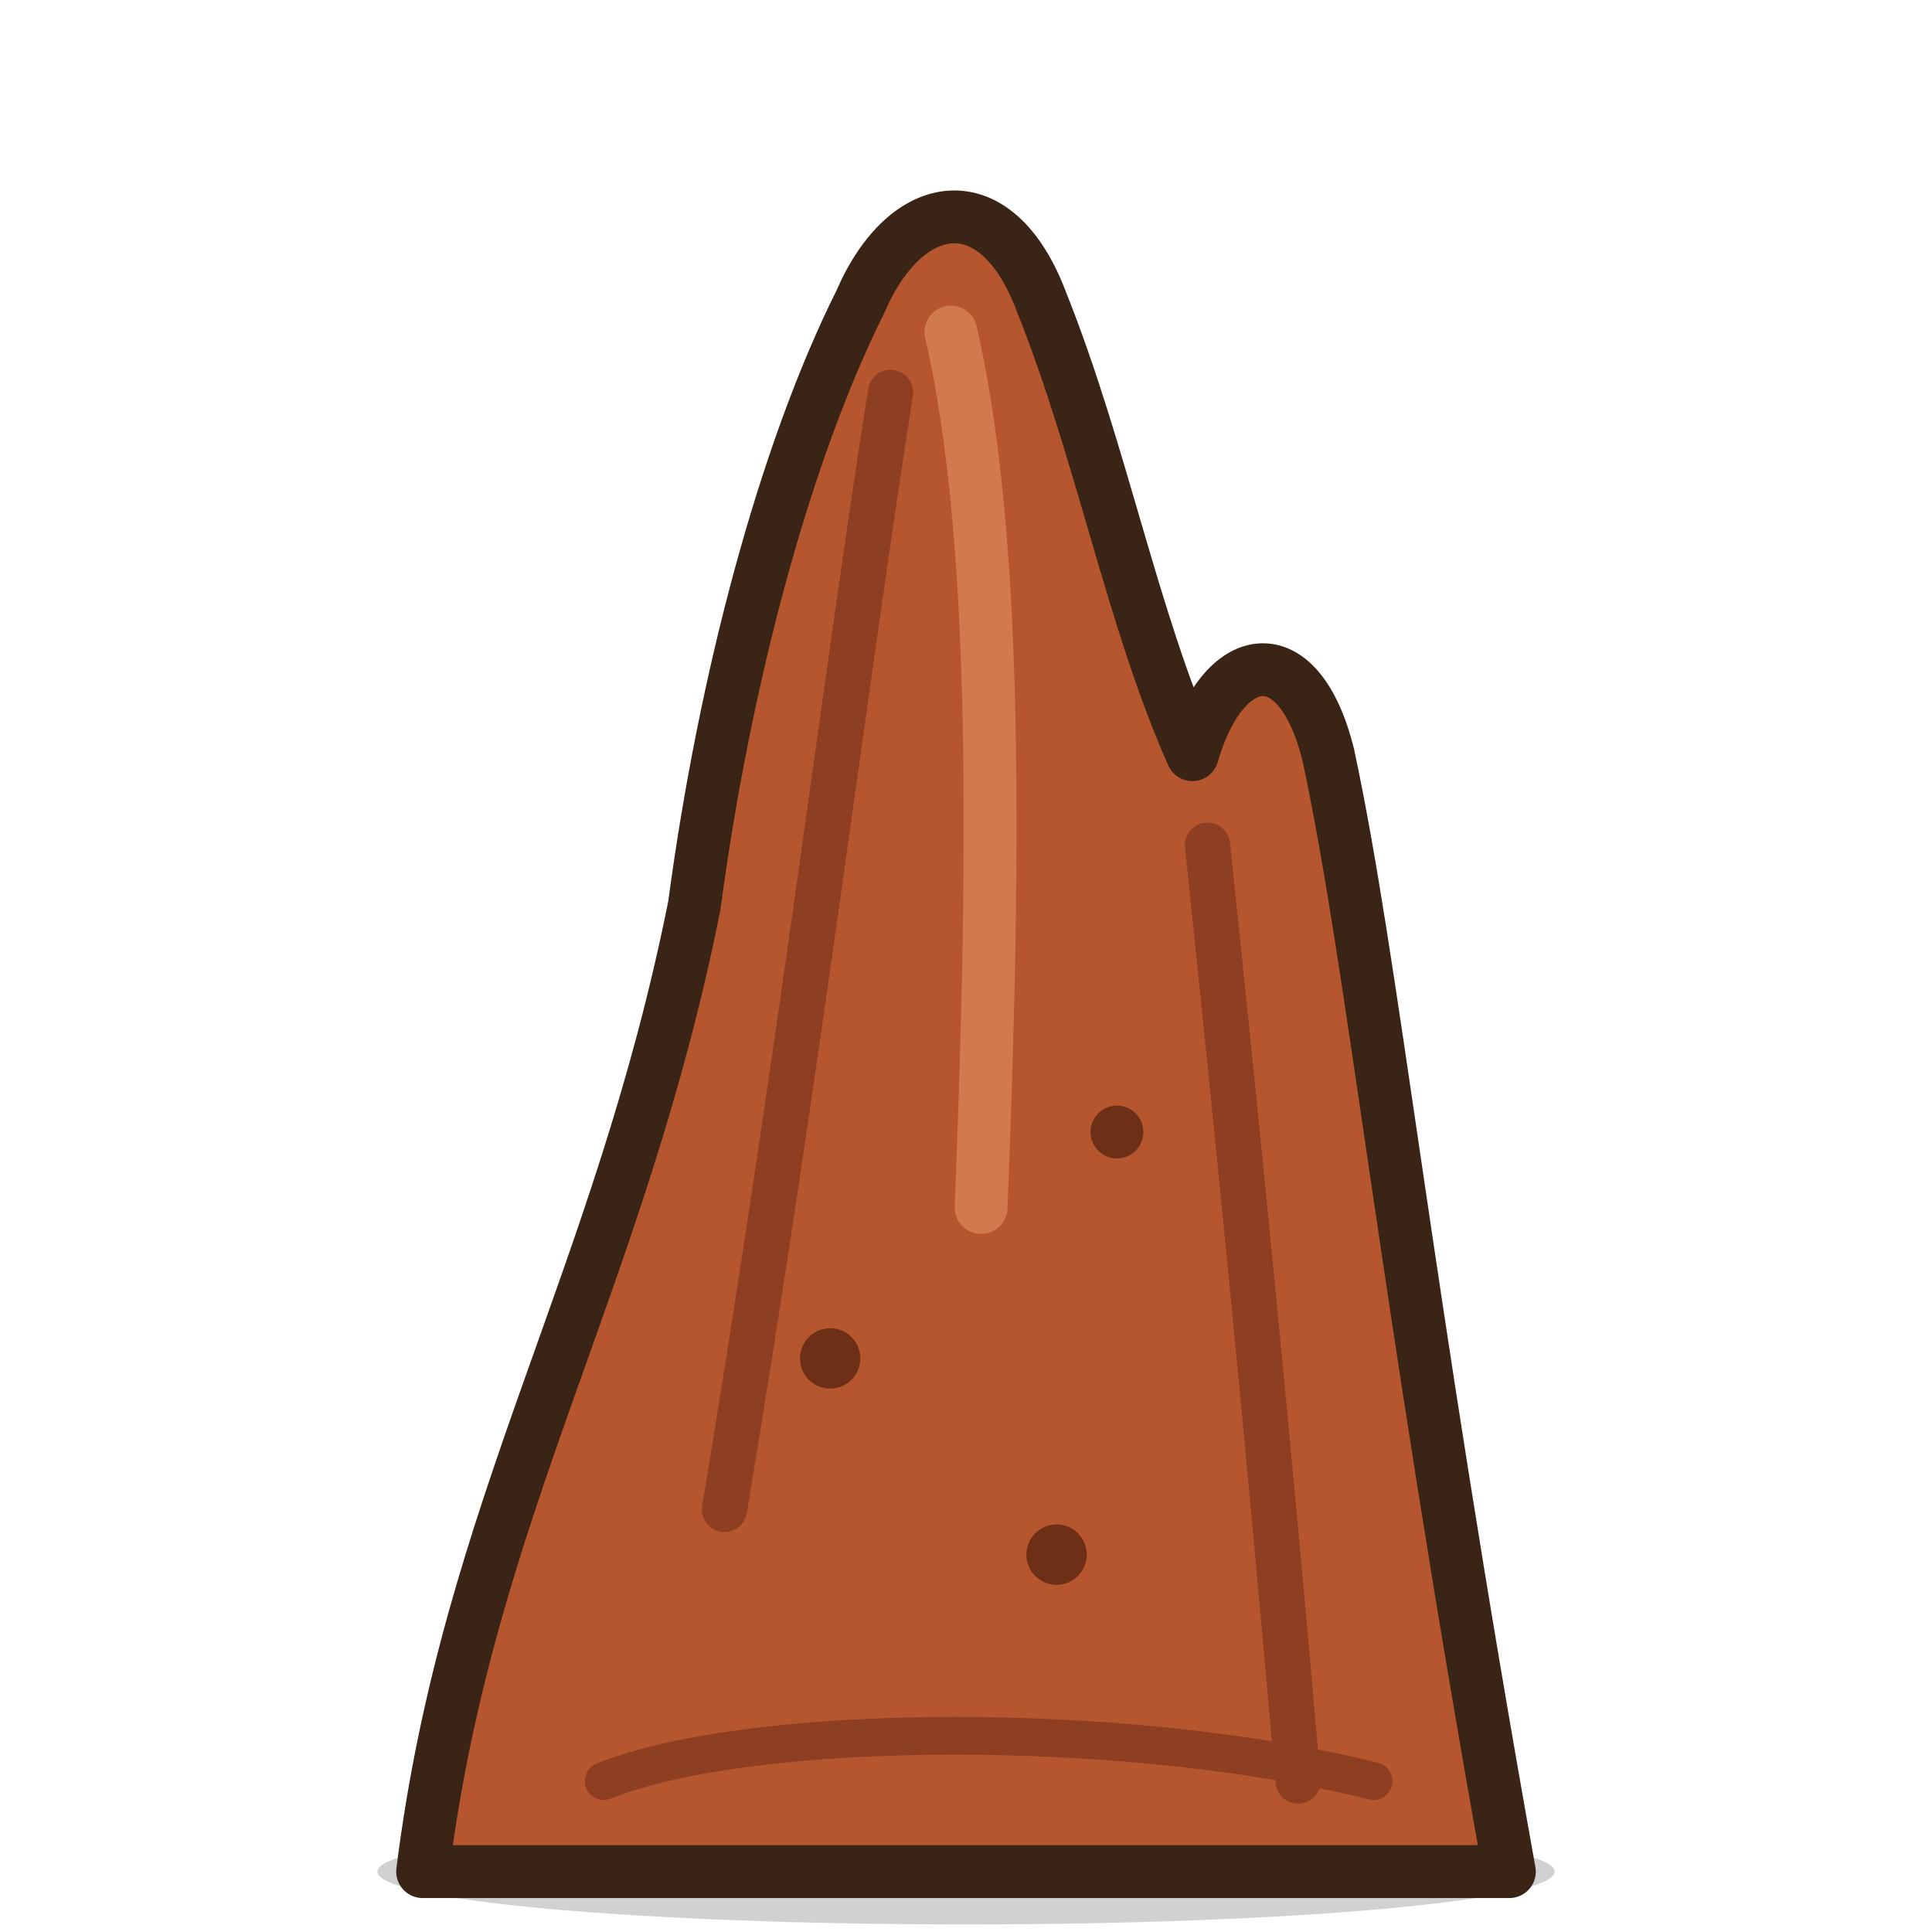
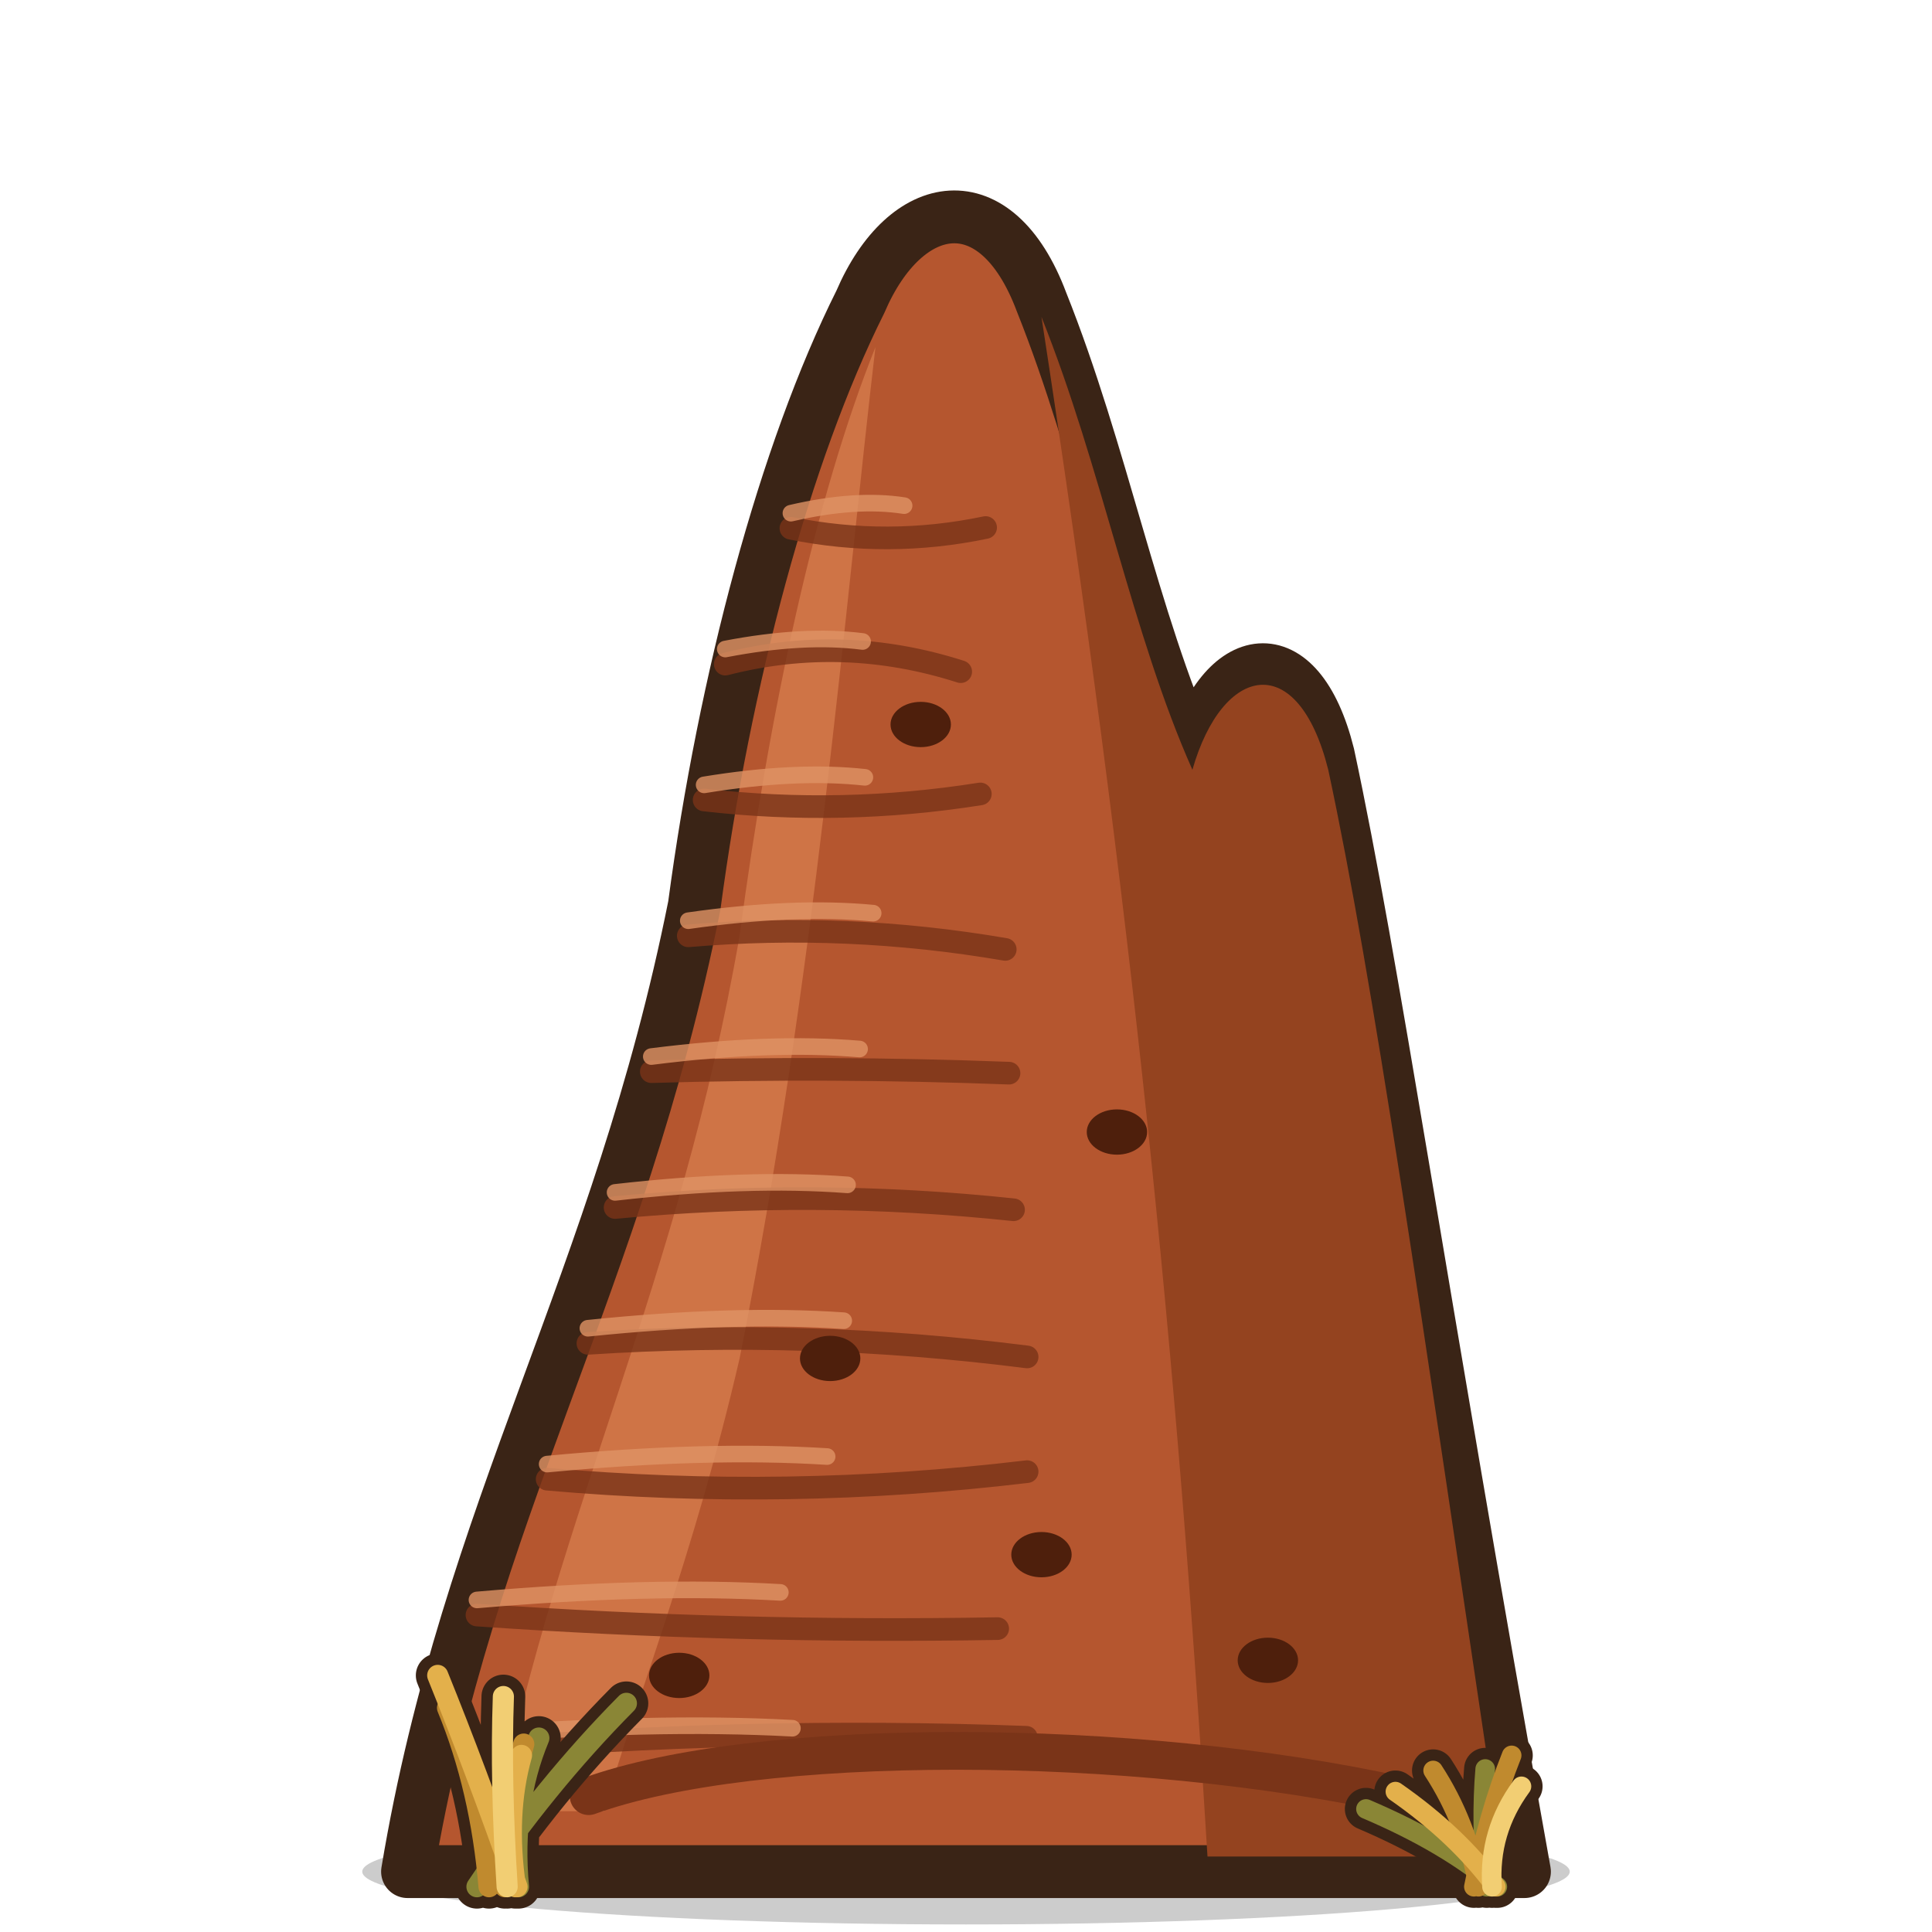
<svg xmlns="http://www.w3.org/2000/svg" width="256" height="256" viewBox="0 0 256 256">
-   <ellipse cx="128" cy="248" rx="78" ry="7" fill="#000000" fill-opacity="0.18" />
-   <path d="M56 248 C62 200 82 170 92 120 C96 90 104 60 114 40 C120 26 132 24 138 40 C146 60 150 82 158 100 C162 86 172 84 176 100 C182 128 186 170 200 248 Z" fill="#B5562F" stroke="#3A2416" stroke-width="7" stroke-linejoin="round" />
-   <path d="M118 52 C112 90 106 140 96 200 M160 112 C164 150 168 190 172 236" stroke="#8E3F22" stroke-width="6" fill="none" stroke-linecap="round" />
-   <path d="M126 44 C132 70 132 110 130 160" stroke="#D07A4E" stroke-width="7" fill="none" stroke-linecap="round" />
-   <path d="M80 236 C100 228 150 228 182 236" stroke="#8E3F22" stroke-width="5" fill="none" stroke-linecap="round" />
-   <circle cx="110" cy="180" r="4" fill="#6E2F17" />
-   <circle cx="148" cy="150" r="3.5" fill="#6E2F17" />
-   <circle cx="140" cy="206" r="4" fill="#6E2F17" />
+   <ellipse cx="128" cy="248" rx="80" ry="7" fill="#000000" fill-opacity="0.2" />
+   <path d="M54 248 C62 200 82 170 92 120 C96 90 104 60 114 40 C120 26 132 24 138 40 C146 60 150 82 158 100 C162 86 172 84 176 100 C182 128 188 170 202 248 Z" fill="#B5562F" stroke="#3A2416" stroke-width="7" stroke-linejoin="round" />
+   <path d="M138 42 C146 62 150 84 158 102 C162 88 172 86 176 102 C182 130 188 172 199 246 L160 246 C156 180 150 120 138 42 Z" fill="#94431F" />
+   <path d="M66 240 C74 200 90 170 98 124 C102 94 108 66 116 46 C112 80 108 130 98 180 C92 206 84 226 80 240 Z" fill="#CF7446" />
+   <path d="M104.8 70 q12.9 2.6 25.8 -0.1 M96.1 88 q15.6 -4 31.2 1 M93.3 106 q18.3 2.1 36.6 -0.8 M91.2 124 q21 -1.8 42 1.8 M86.3 142 q23.7 -0.7 47.4 0.2 M81.5 160 q26.4 -2.5 52.8 0.3 M77.9 178 q29.1 -1.9 58.2 1.8 M72.5 196 q31.8 2.8 63.6 -1 M63.2 214 q34.5 2.4 69 1.8 M61.6 232 q37.2 -3.2 74.4 -1.8" fill="none" stroke="#7A3418" stroke-width="3" stroke-linecap="round" stroke-linejoin="round" stroke-opacity="0.8" />
+   <path d="M104.8 68 q8.6 -2 15 -1 M96.1 86 q10.4 -2 18.2 -1 M93.3 104 q12.2 -2 21.3 -1 M91.2 122 q14 -2 24.5 -1 M86.3 140 q15.8 -2 27.6 -1 M81.5 158 q17.6 -2 30.8 -1 M77.9 176 q19.4 -2 33.9 -1 M72.5 194 q21.2 -2 37.1 -1 M63.2 212 q23 -2 40.2 -1 M61.6 230 q24.8 -2 43.4 -1" fill="none" stroke="#E09466" stroke-width="2.2" stroke-linecap="round" stroke-linejoin="round" stroke-opacity="0.8" />
+   <path d="M106 180 a4 3 0 1 0 8 0 a4 3 0 1 0 -8 0Z M144 150 a4 3 0 1 0 8 0 a4 3 0 1 0 -8 0Z M134 206 a4 3 0 1 0 8 0 a4 3 0 1 0 -8 0Z M118 96 a4 3 0 1 0 8 0 a4 3 0 1 0 -8 0Z M164 220 a4 3 0 1 0 8 0 a4 3 0 1 0 -8 0Z M86 222 a4 3 0 1 0 8 0 a4 3 0 1 0 -8 0Z" fill="#4E1F0C" />
+   <path d="M78 238 C100 230 150 230 186 238" fill="none" stroke="#7A3418" stroke-width="5" stroke-linecap="round" stroke-linejoin="round" />
+   <path d="M68.7 250 Q67.7 239.2 71.4 230.3 M66.9 250 Q67 239.6 69.4 231.1 M68.5 250 Q63.1 234.6 58 222 M67.2 250 Q66.3 236.1 66.7 224.8 M63.2 250 Q72.2 236.6 83 225.7 M64.8 250 Q63.7 237 59.3 226.3 M68.3 250 Q66.9 240.4 69.1 232.6" fill="none" stroke="#3A2416" stroke-width="5.8" stroke-linecap="round" stroke-linejoin="round" />
+   <path d="M68.7 250 Q67.7 239.2 71.4 230.3 M63.2 250 Q72.2 236.6 83 225.7" fill="none" stroke="#8A8636" stroke-width="2.8" stroke-linecap="round" stroke-linejoin="round" />
+   <path d="M66.9 250 Q67 239.6 69.4 231.1 M64.8 250 Q63.7 237 59.3 226.3" fill="none" stroke="#C08A2E" stroke-width="2.8" stroke-linecap="round" stroke-linejoin="round" />
+   <path d="M68.5 250 Q63.1 234.6 58 222 M68.3 250 Q66.9 240.4 69.1 232.6" fill="none" stroke="#E3B04B" stroke-width="2.8" stroke-linecap="round" stroke-linejoin="round" />
+   <path d="M67.2 250 Q66.3 236.1 66.7 224.8" fill="none" stroke="#F2CE73" stroke-width="2.8" stroke-linecap="round" stroke-linejoin="round" />
+   <path d="M197 250 Q196.2 241.4 196.8 234.4 M195.9 250 Q194.4 241.5 189.9 234.6 M198.2 250 Q193.1 243.1 184.9 237.4 M197.7 250 Q197.2 242.7 201.6 236.7 M198.4 250 Q191.8 244.3 181 239.7 M195.3 250 Q197.2 240.4 200.3 232.6" fill="none" stroke="#3A2416" stroke-width="5.6" stroke-linecap="round" stroke-linejoin="round" />
+   <path d="M197 250 Q196.2 241.4 196.8 234.4 M198.4 250 Q191.8 244.3 181 239.7" fill="none" stroke="#8A8636" stroke-width="2.6" stroke-linecap="round" stroke-linejoin="round" />
+   <path d="M195.9 250 Q194.4 241.5 189.9 234.6 M195.3 250 Q197.2 240.4 200.3 232.6" fill="none" stroke="#C08A2E" stroke-width="2.6" stroke-linecap="round" stroke-linejoin="round" />
+   <path d="M198.2 250 Q193.1 243.1 184.9 237.4" fill="none" stroke="#E3B04B" stroke-width="2.6" stroke-linecap="round" stroke-linejoin="round" />
+   <path d="M197.7 250 Q197.2 242.7 201.6 236.7" fill="none" stroke="#F2CE73" stroke-width="2.6" stroke-linecap="round" stroke-linejoin="round" />
</svg>
